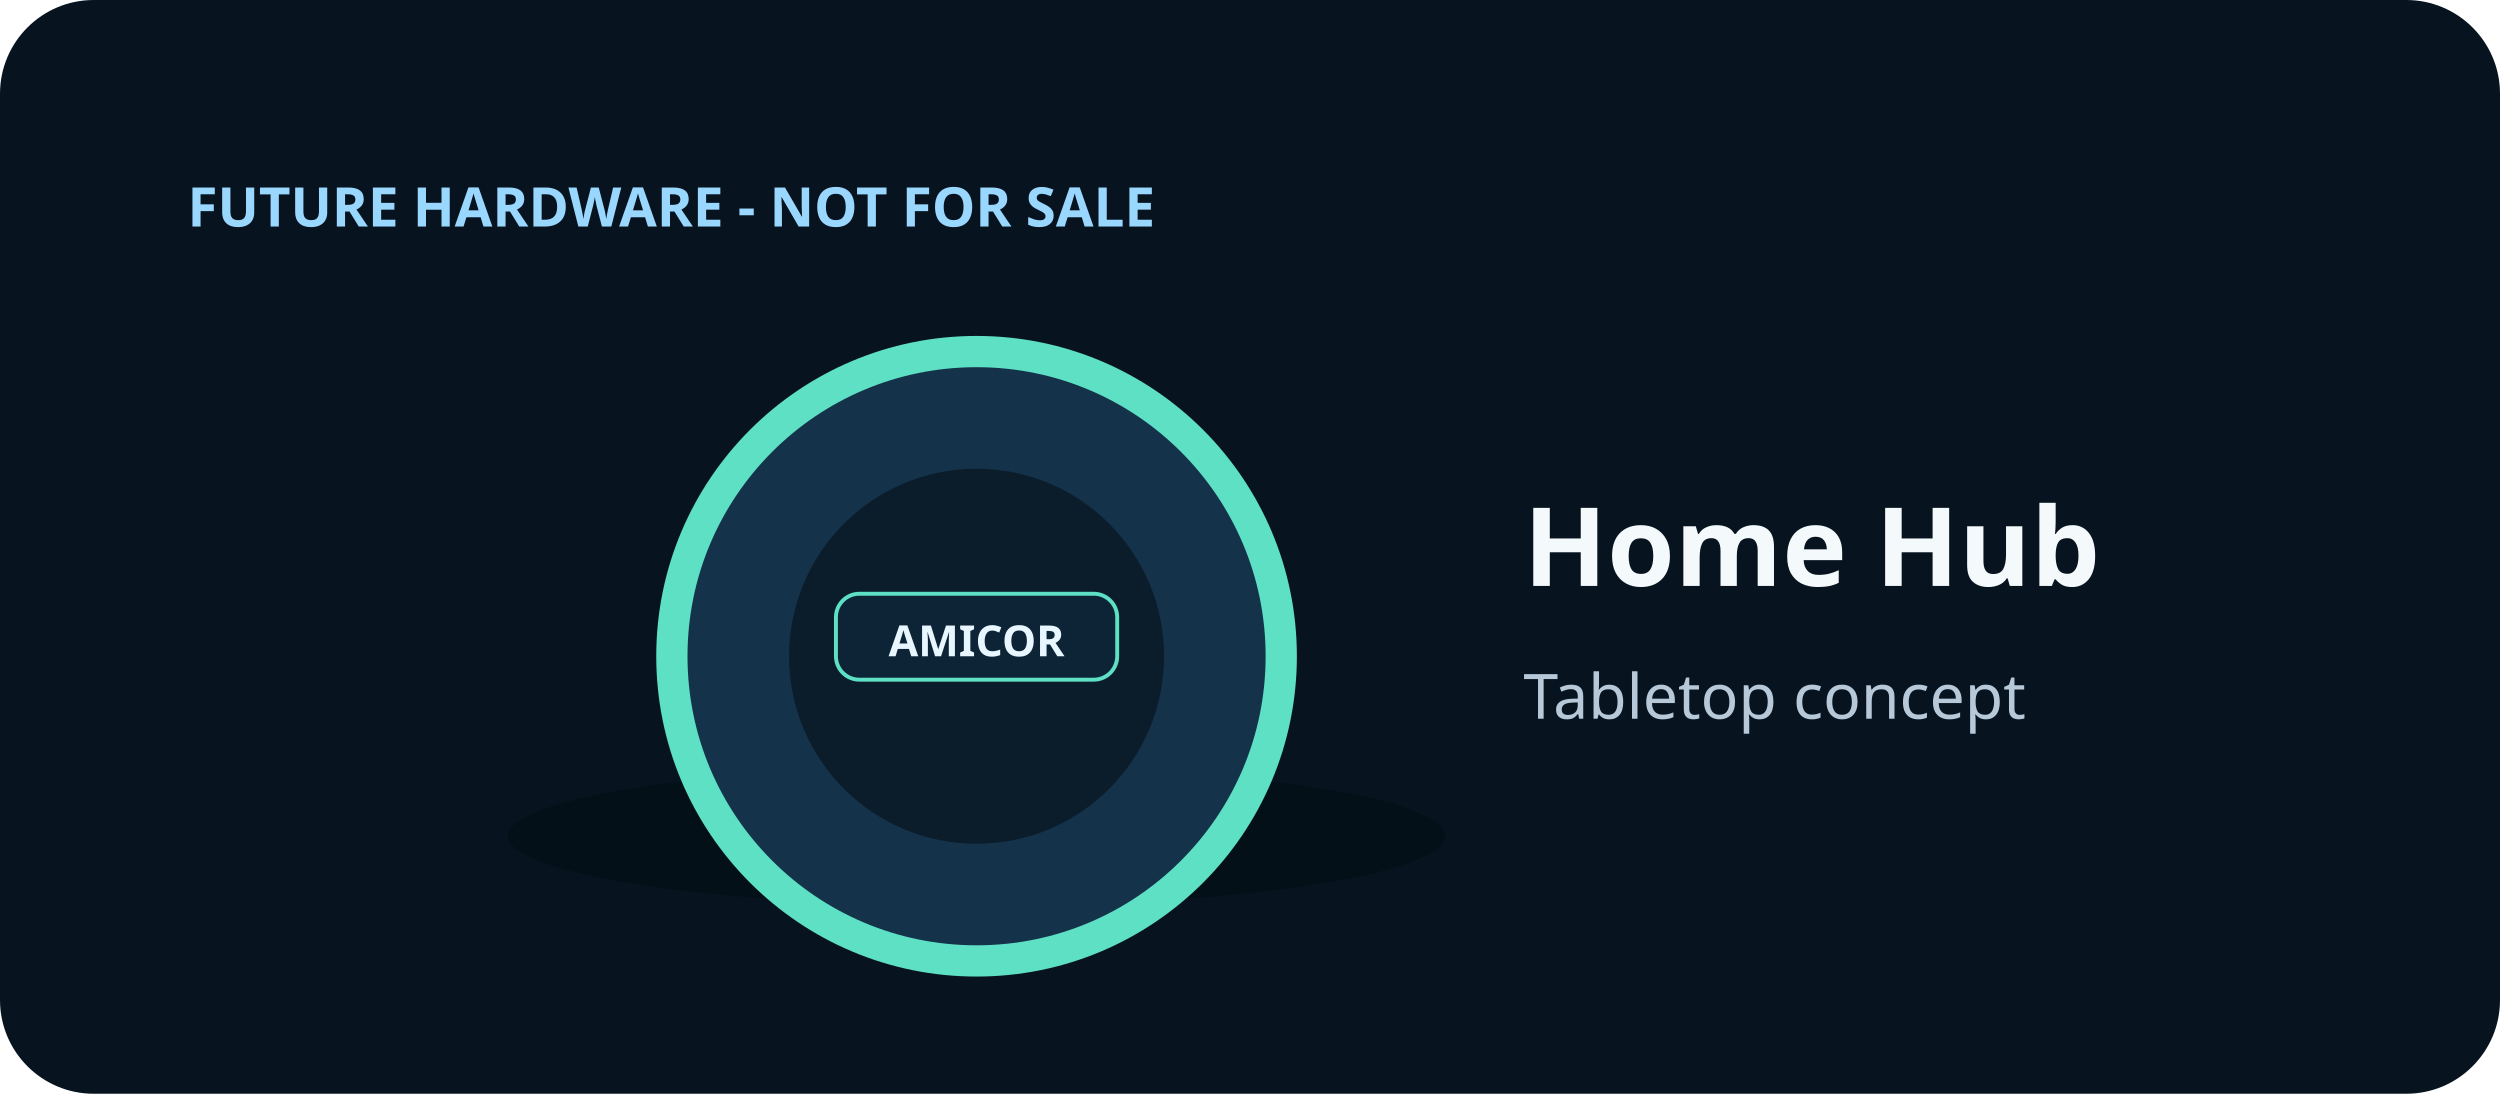
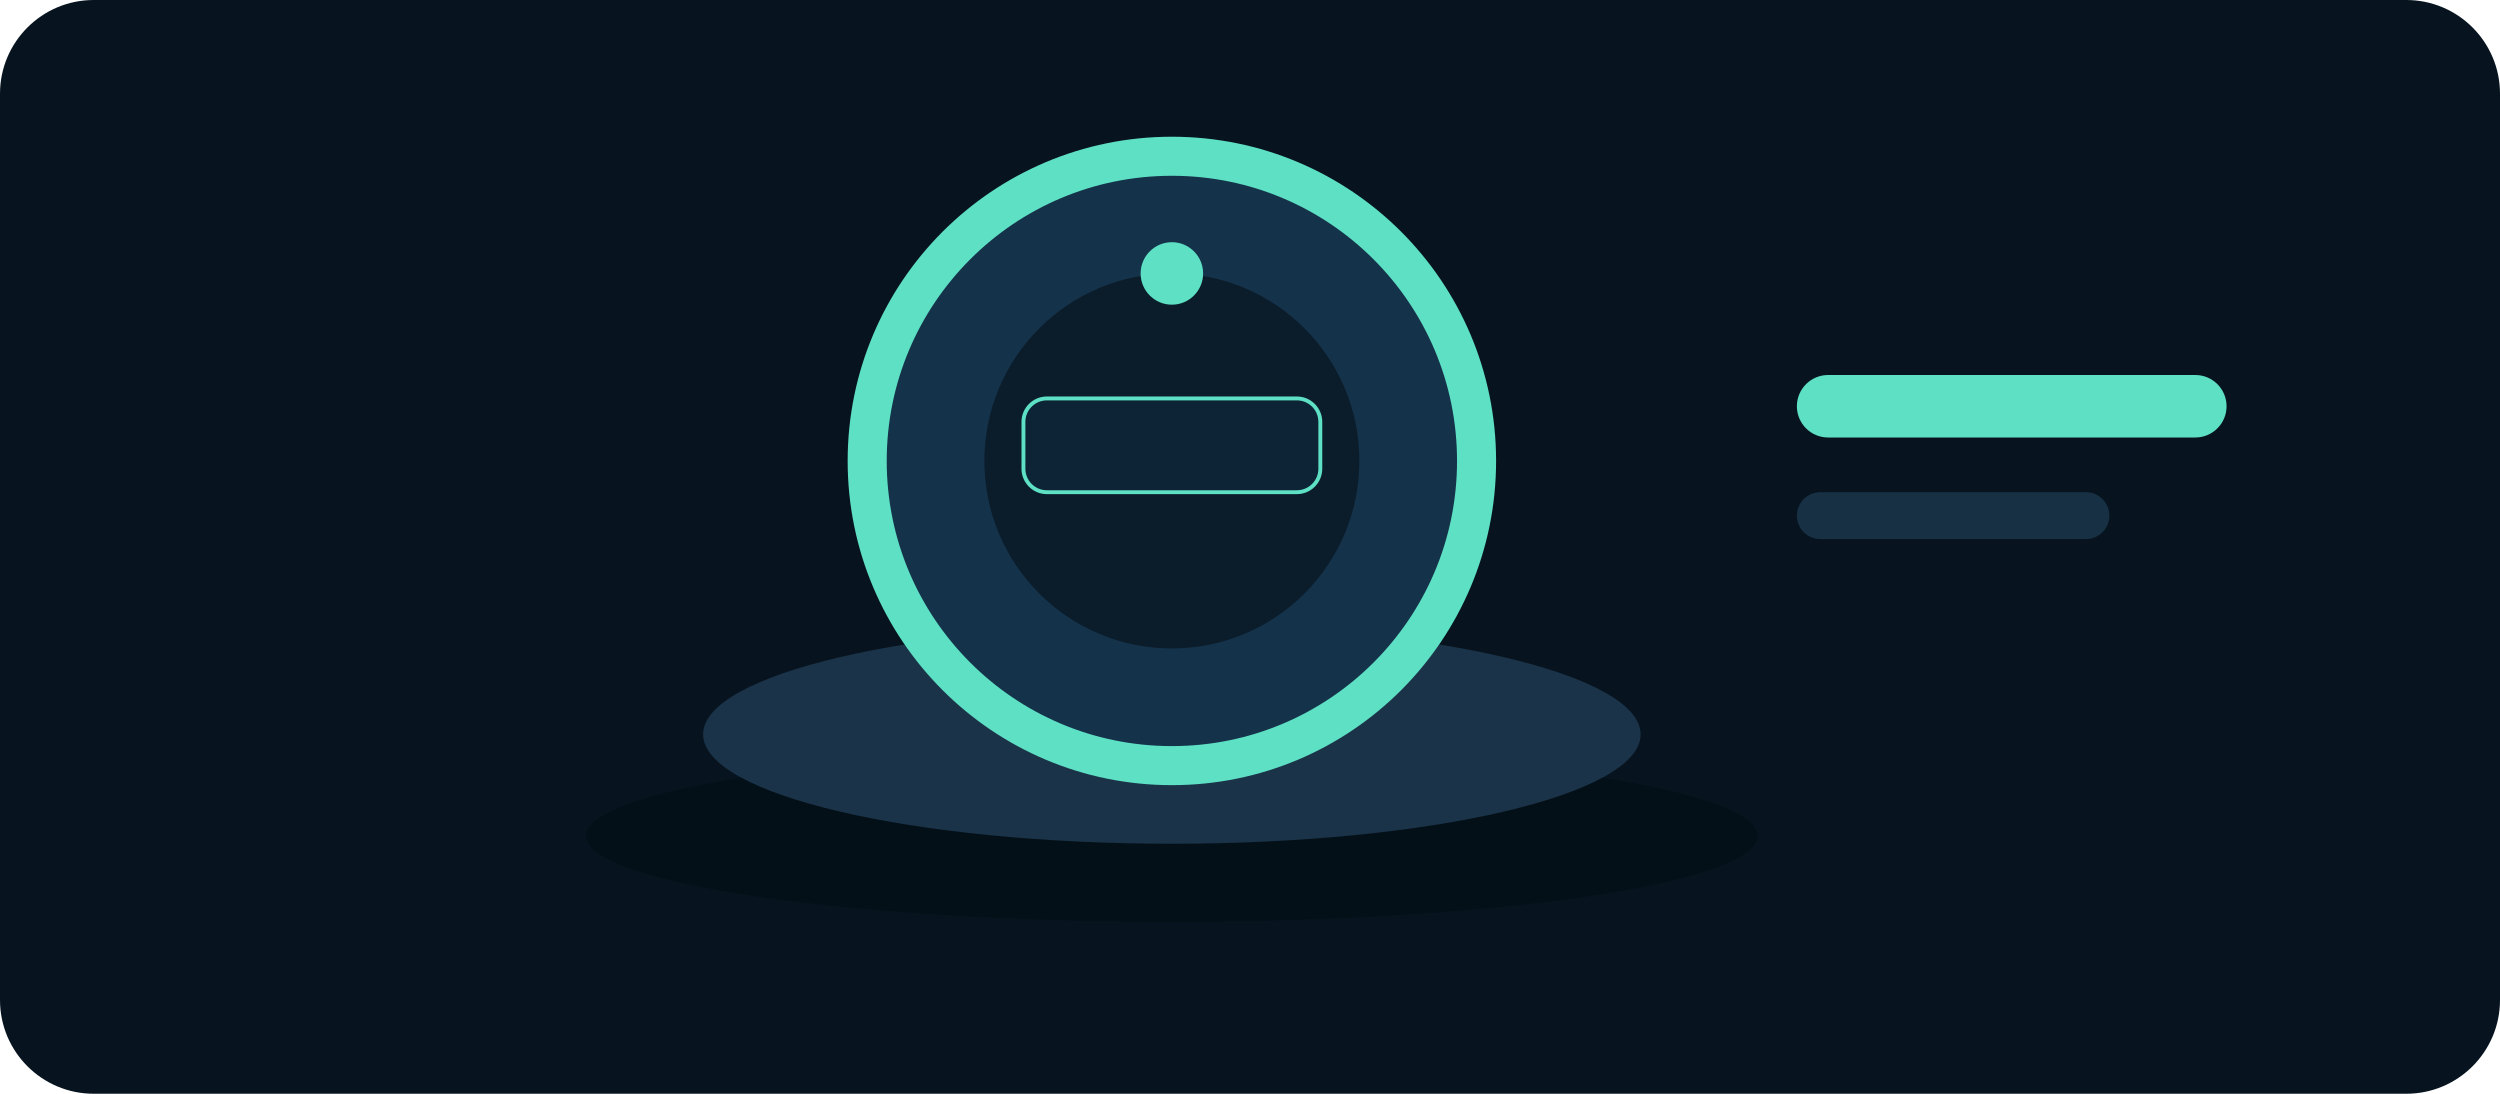
- <svg xmlns="http://www.w3.org/2000/svg" width="640" height="280" viewBox="0 0 640 280" role="img" aria-label="Home Hub tabletop concept, not for sale">
+ <svg xmlns="http://www.w3.org/2000/svg" width="640" height="280" viewBox="0 0 640 280" role="img" aria-labelledby="hubTitle hubDesc">
  <rect width="640" height="280" rx="24" fill="#07141f" />
-   <text x="48" y="58" fill="#9ad7ff" font-family="Segoe UI, sans-serif" font-size="14" font-weight="700">FUTURE HARDWARE - NOT FOR SALE</text>
-   <ellipse cx="250" cy="214" rx="120" ry="18" fill="#041018" />
-   <ellipse cx="250" cy="168" rx="78" ry="78" fill="#14324a" stroke="#5ee0c4" stroke-width="8" />
-   <ellipse cx="250" cy="168" rx="48" ry="48" fill="#0b1c2a" />
-   <rect x="214" y="152" width="72" height="22" rx="6" fill="#0c2436" stroke="#5ee0c4" />
-   <text x="250" y="168" text-anchor="middle" fill="#e8f6ff" font-family="Segoe UI, sans-serif" font-size="11" font-weight="700">AMICOR</text>
-   <text x="390" y="150" fill="#f4f9fc" font-family="Segoe UI, sans-serif" font-size="28" font-weight="700">Home Hub</text>
-   <text x="390" y="184" fill="#b7c9d8" font-family="Segoe UI, sans-serif" font-size="16">Tabletop concept</text>
+   <ellipse cx="300" cy="214" rx="150" ry="22" fill="#041018" />
+   <ellipse cx="300" cy="188" rx="120" ry="28" fill="#1a3348" />
+   <ellipse cx="300" cy="118" rx="78" ry="78" fill="#14324a" stroke="#5ee0c4" stroke-width="10" />
+   <ellipse cx="300" cy="118" rx="48" ry="48" fill="#0b1c2a" />
+   <rect x="262" y="102" width="76" height="24" rx="6" fill="#0c2436" stroke="#5ee0c4" />
+   <circle cx="300" cy="70" r="8" fill="#5ee0c4" />
+   <rect x="460" y="96" width="110" height="16" rx="8" fill="#5ee0c4" />
+   <rect x="460" y="126" width="80" height="12" rx="6" fill="#173044" />
</svg>
